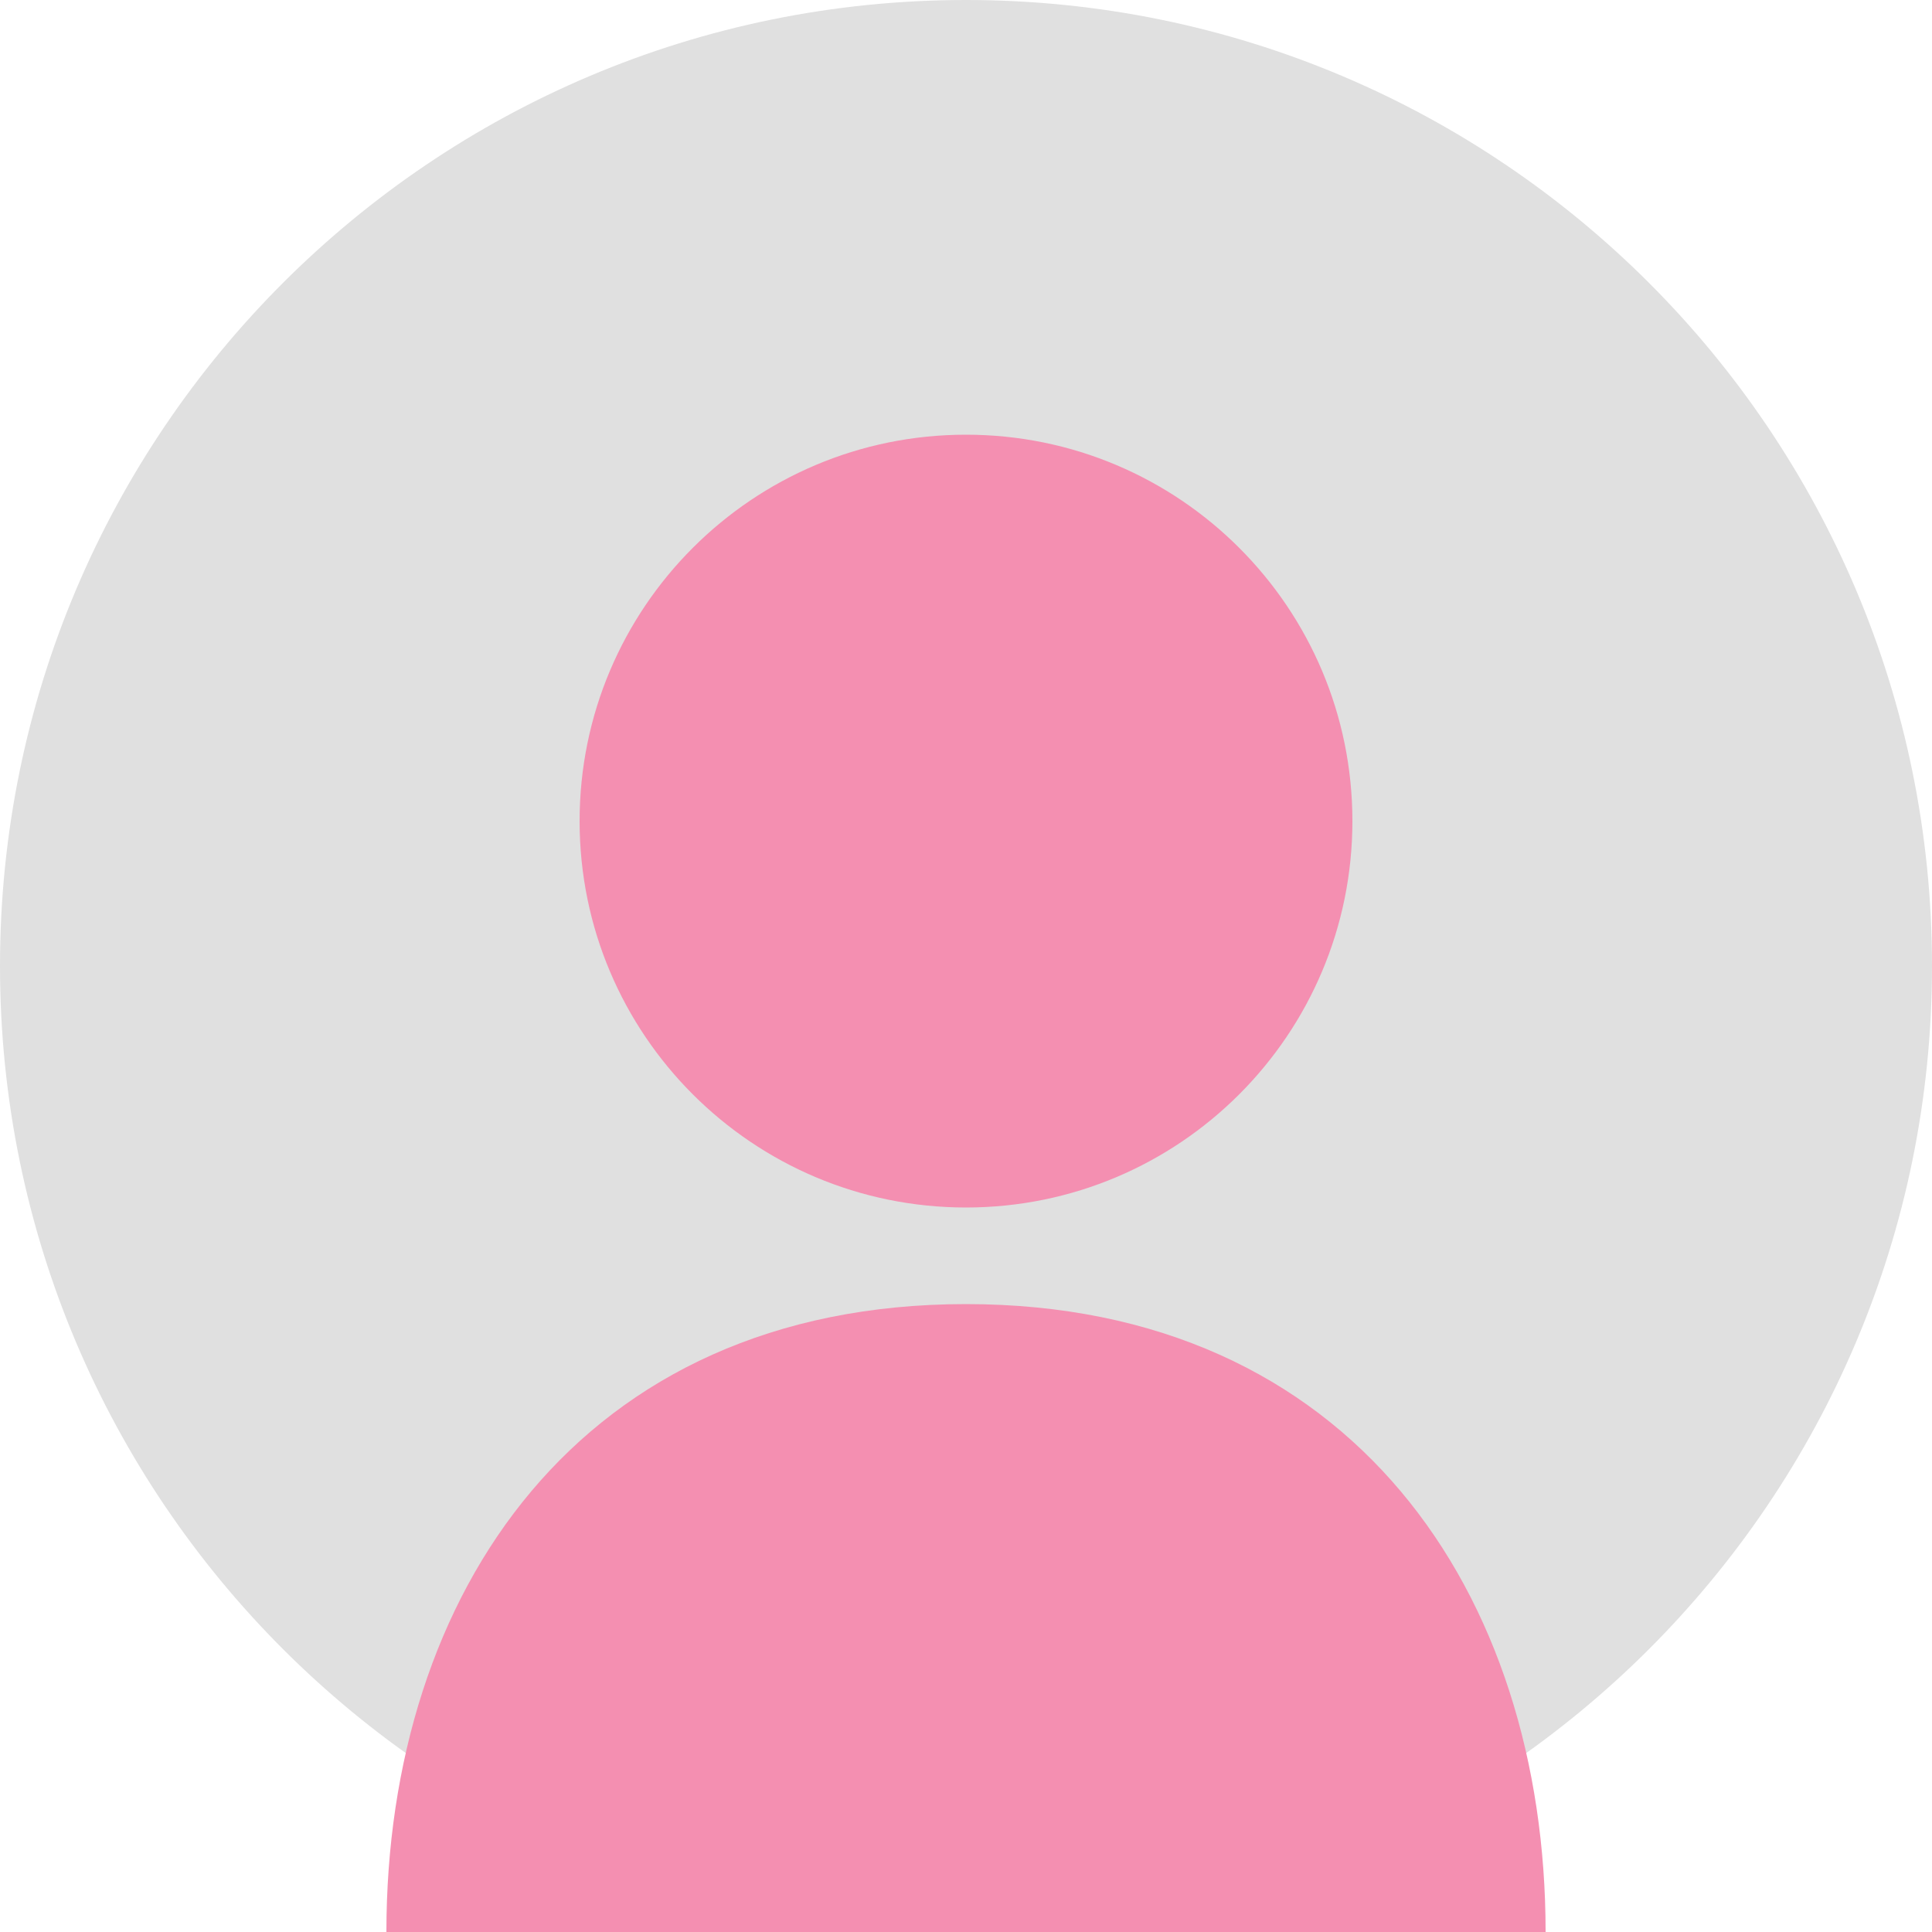
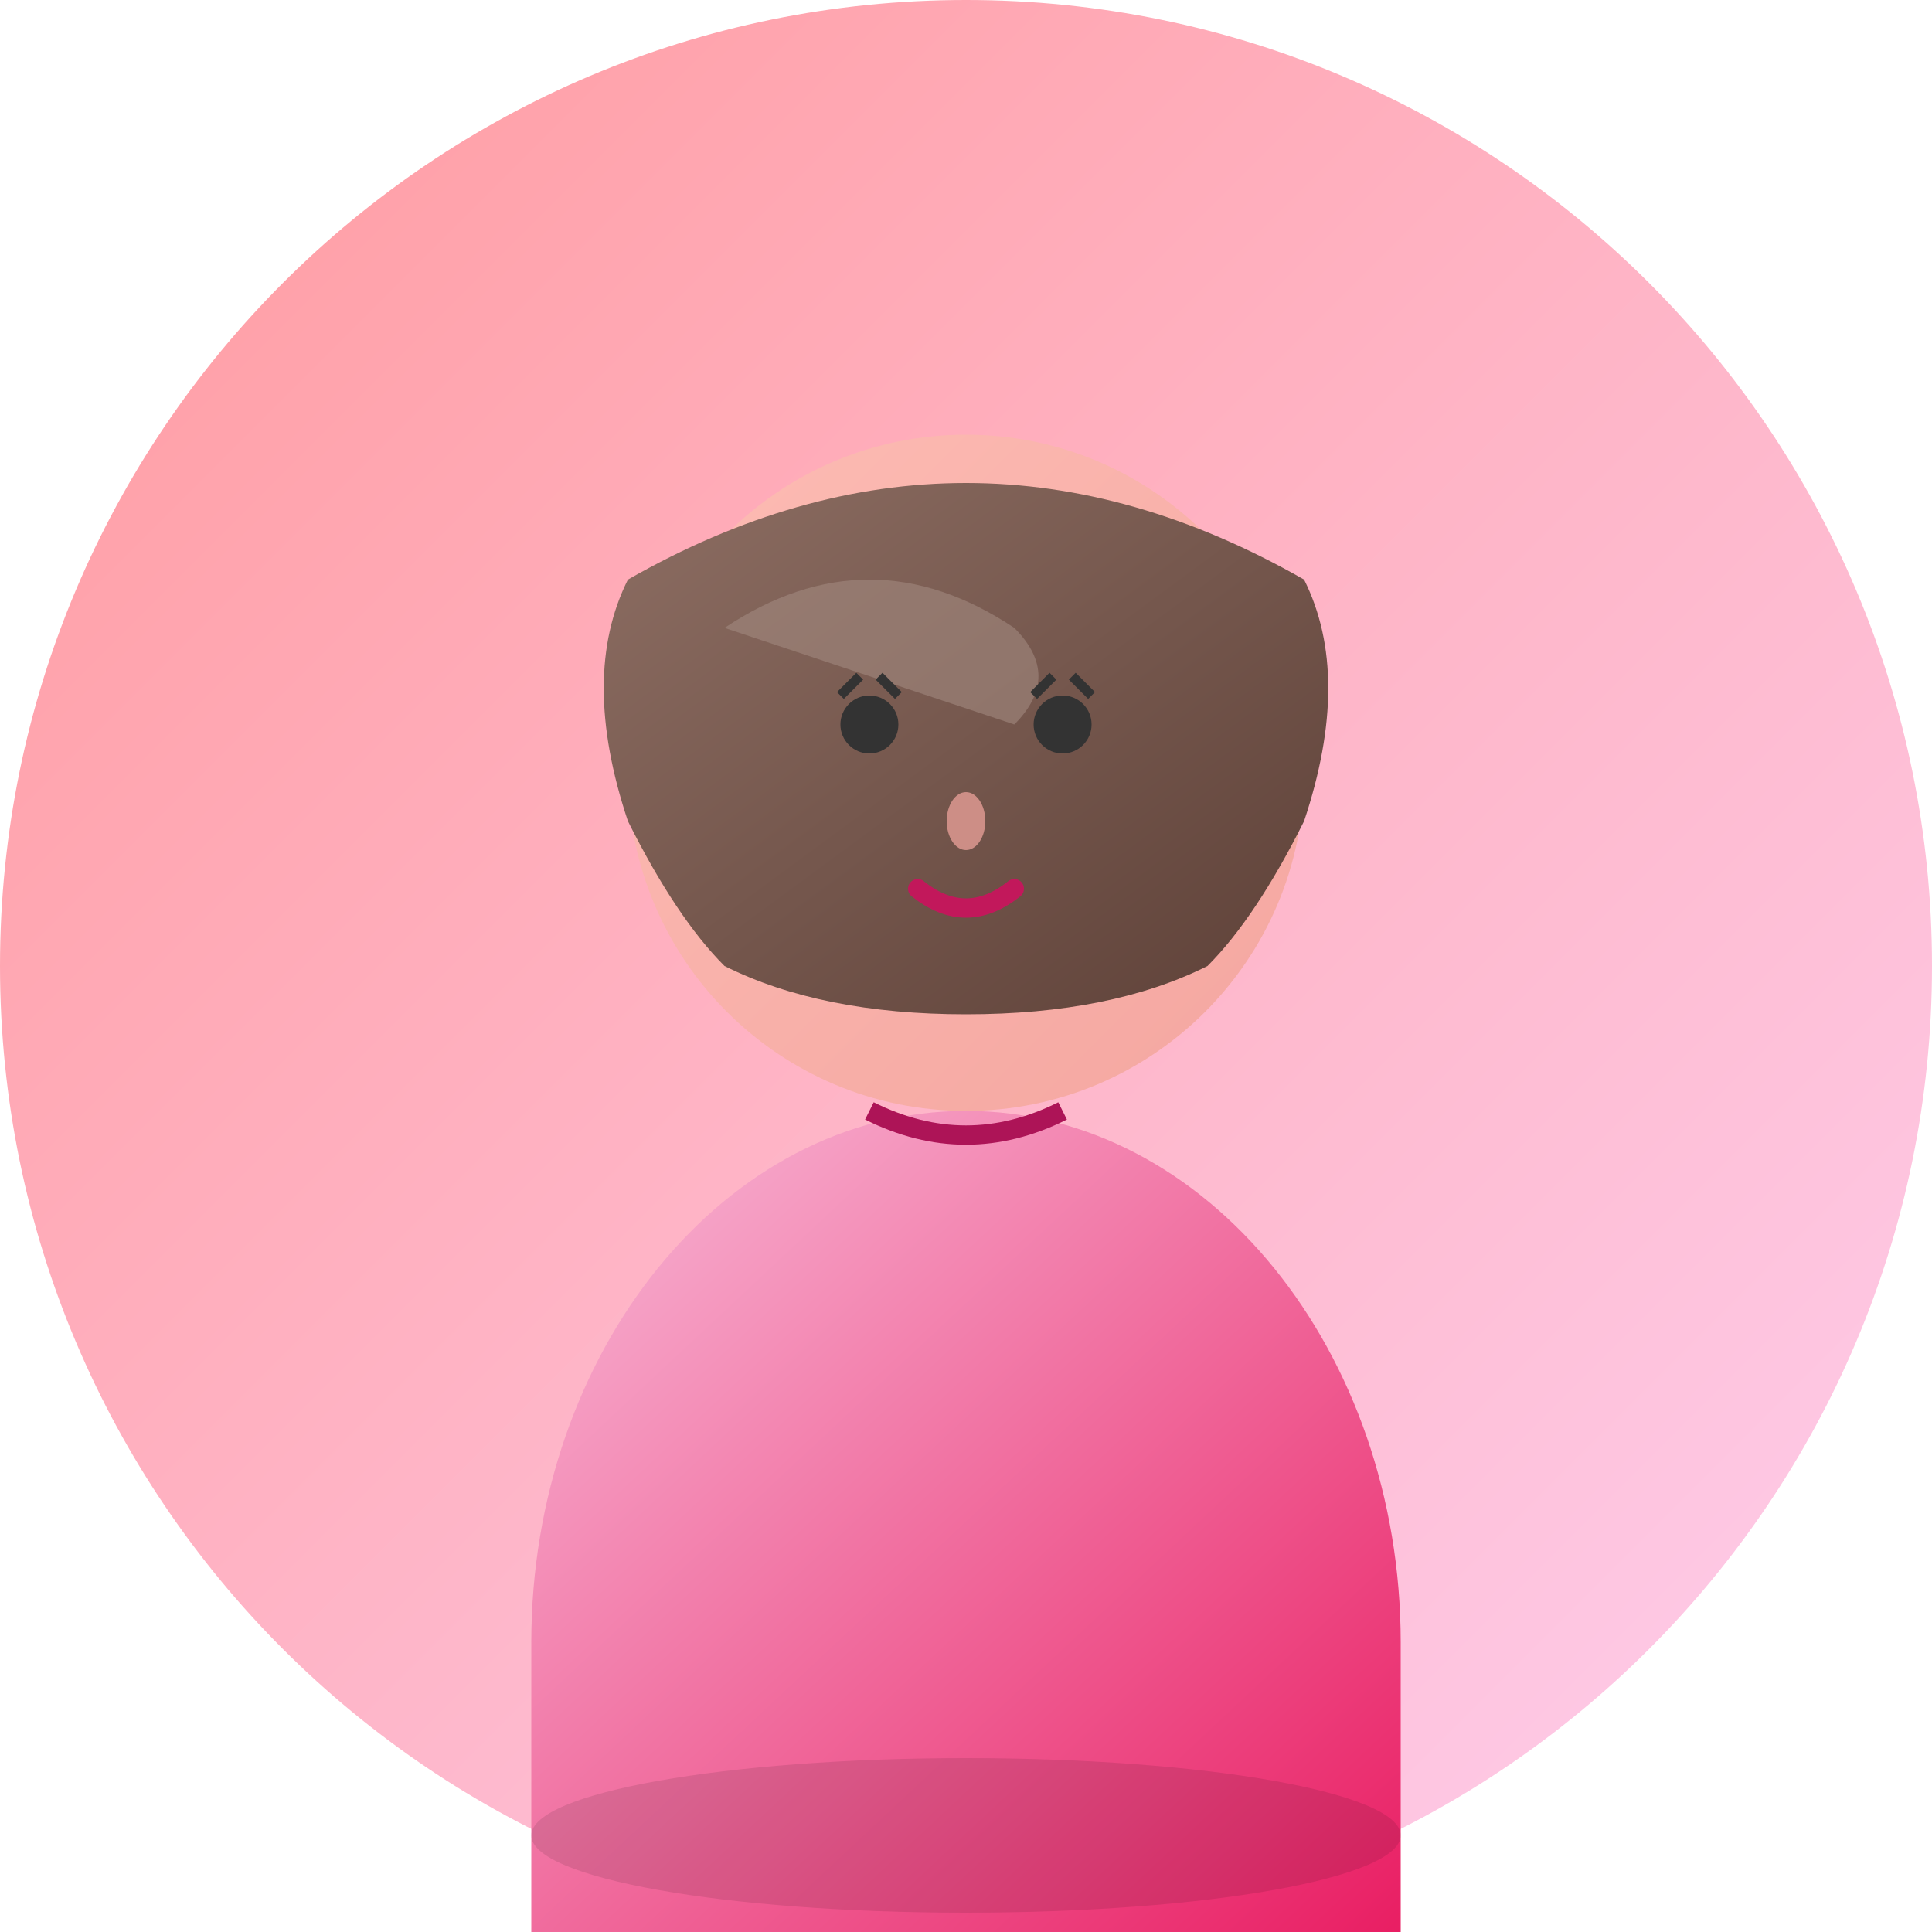
<svg xmlns="http://www.w3.org/2000/svg" viewBox="0 0 200 200" width="200" height="200">
-   <circle cx="100" cy="100" r="100" fill="#e0e0e0" />
-   <circle cx="100" cy="85" r="40" fill="#f48fb1" />
-   <path d="M100 135 C60 135 40 165 40 200 L160 200 C160 165 140 135 100 135 Z" fill="#f48fb1" />
+   <defs>
+     <linearGradient id="bgGradientF" x1="0%" y1="0%" x2="100%" y2="100%">
+       <stop offset="0%" style="stop-color:#ff9a9e;stop-opacity:1" />
+       <stop offset="100%" style="stop-color:#fecfef;stop-opacity:1" />
+     </linearGradient>
+     <linearGradient id="skinGradientF" x1="0%" y1="0%" x2="100%" y2="100%">
+       <stop offset="0%" style="stop-color:#fdbcb4;stop-opacity:1" />
+       <stop offset="100%" style="stop-color:#f4a6a0;stop-opacity:1" />
+     </linearGradient>
+     <linearGradient id="shirtGradientF" x1="0%" y1="0%" x2="100%" y2="100%">
+       <stop offset="0%" style="stop-color:#f8bbd9;stop-opacity:1" />
+       <stop offset="100%" style="stop-color:#e91e63;stop-opacity:1" />
+     </linearGradient>
+     <linearGradient id="hairGradientF" x1="0%" y1="0%" x2="100%" y2="100%">
+       <stop offset="0%" style="stop-color:#8d6e63;stop-opacity:1" />
+       <stop offset="100%" style="stop-color:#5d4037;stop-opacity:1" />
+     </linearGradient>
+   </defs>
+   <circle cx="100" cy="100" r="100" fill="url(#bgGradientF)" />
+   <circle cx="100" cy="80" r="35" fill="url(#skinGradientF)" />
+   <path d="M65 60 Q100 40 135 60 Q140 70 135 85 Q130 95 125 100 Q115 105 100 105 Q85 105 75 100 Q70 95 65 85 Q60 70 65 60 Z" fill="url(#hairGradientF)" />
+   <path d="M75 65 Q90 55 105 65 Q110 70 105 75" fill="#a1887f" opacity="0.6" />
+   <circle cx="90" cy="75" r="3" fill="#333" />
+   <circle cx="110" cy="75" r="3" fill="#333" />
+   <path d="M87 72 L89 70" stroke="#333" stroke-width="1" />
+   <path d="M93 72 L91 70" stroke="#333" stroke-width="1" />
+   <path d="M107 72 L109 70" stroke="#333" stroke-width="1" />
+   <path d="M113 72 L111 70" stroke="#333" stroke-width="1" />
+   <ellipse cx="100" cy="85" rx="2" ry="3" fill="#f4a6a0" opacity="0.7" />
+   <path d="M95 92 Q100 96 105 92" stroke="#c2185b" stroke-width="2" fill="none" stroke-linecap="round" />
+   <path d="M100 115 C75 115 55 140 55 170 L55 200 L145 200 L145 170 C145 140 125 115 100 115 Z" fill="url(#shirtGradientF)" />
+   <path d="M90 115 Q100 120 110 115" stroke="#ad1457" stroke-width="2" fill="none" />
+   <ellipse cx="100" cy="190" rx="45" ry="8" fill="#000" opacity="0.1" />
</svg>
